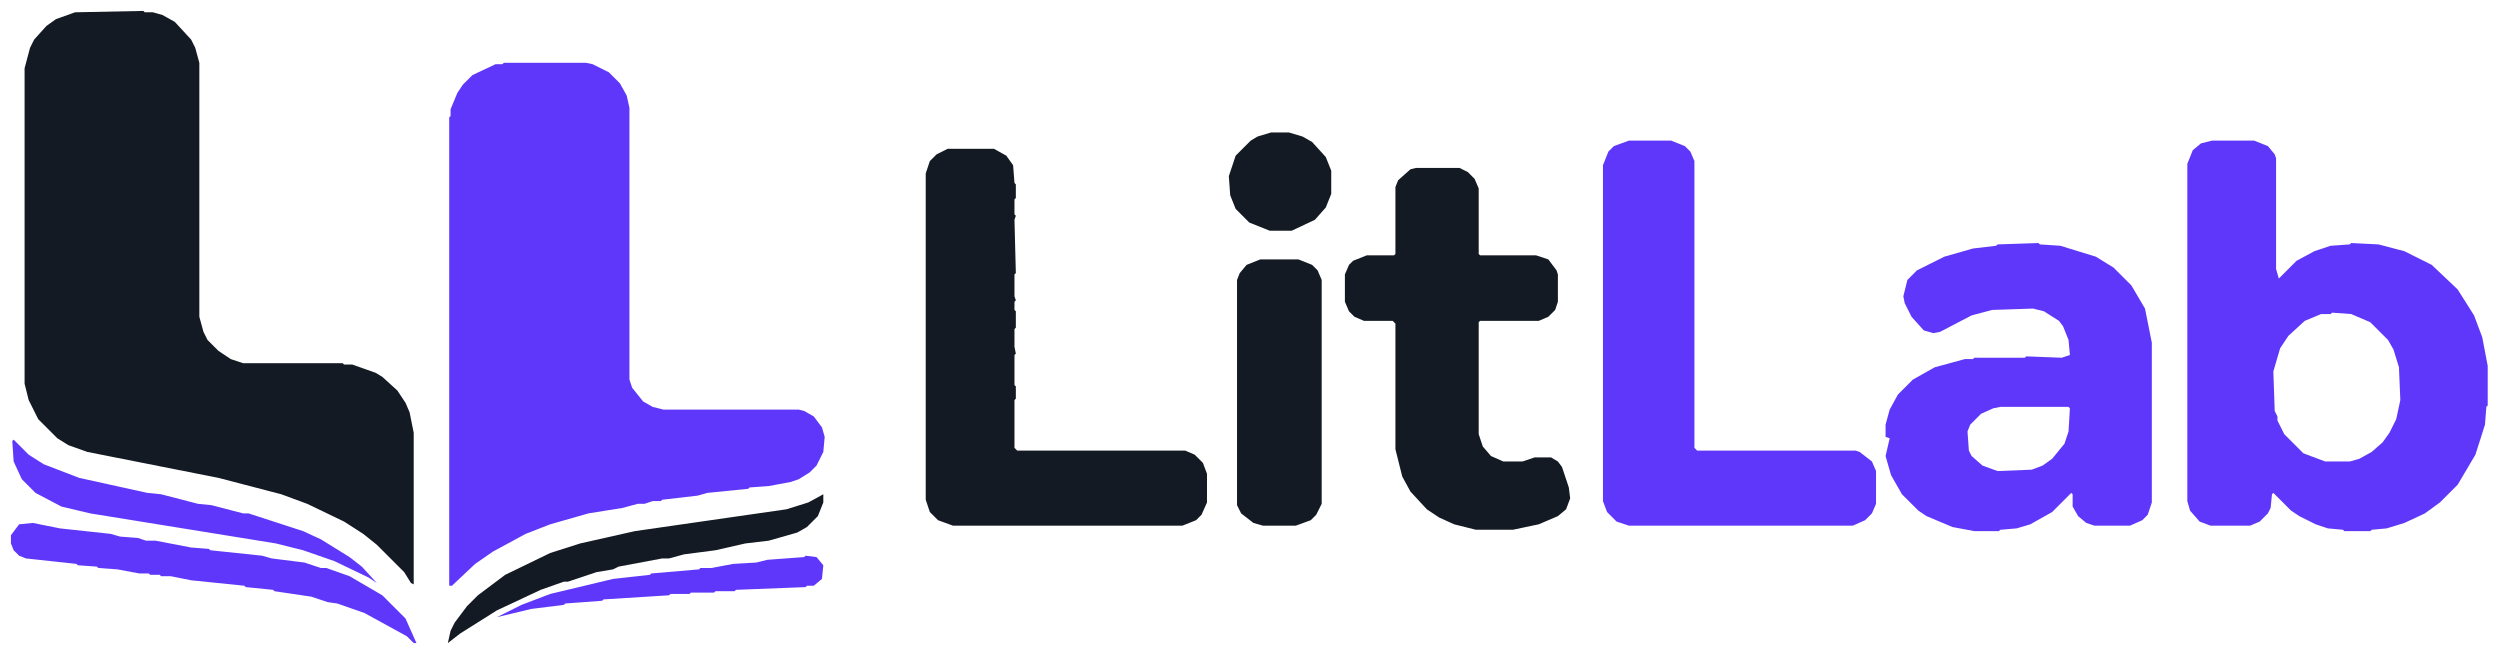
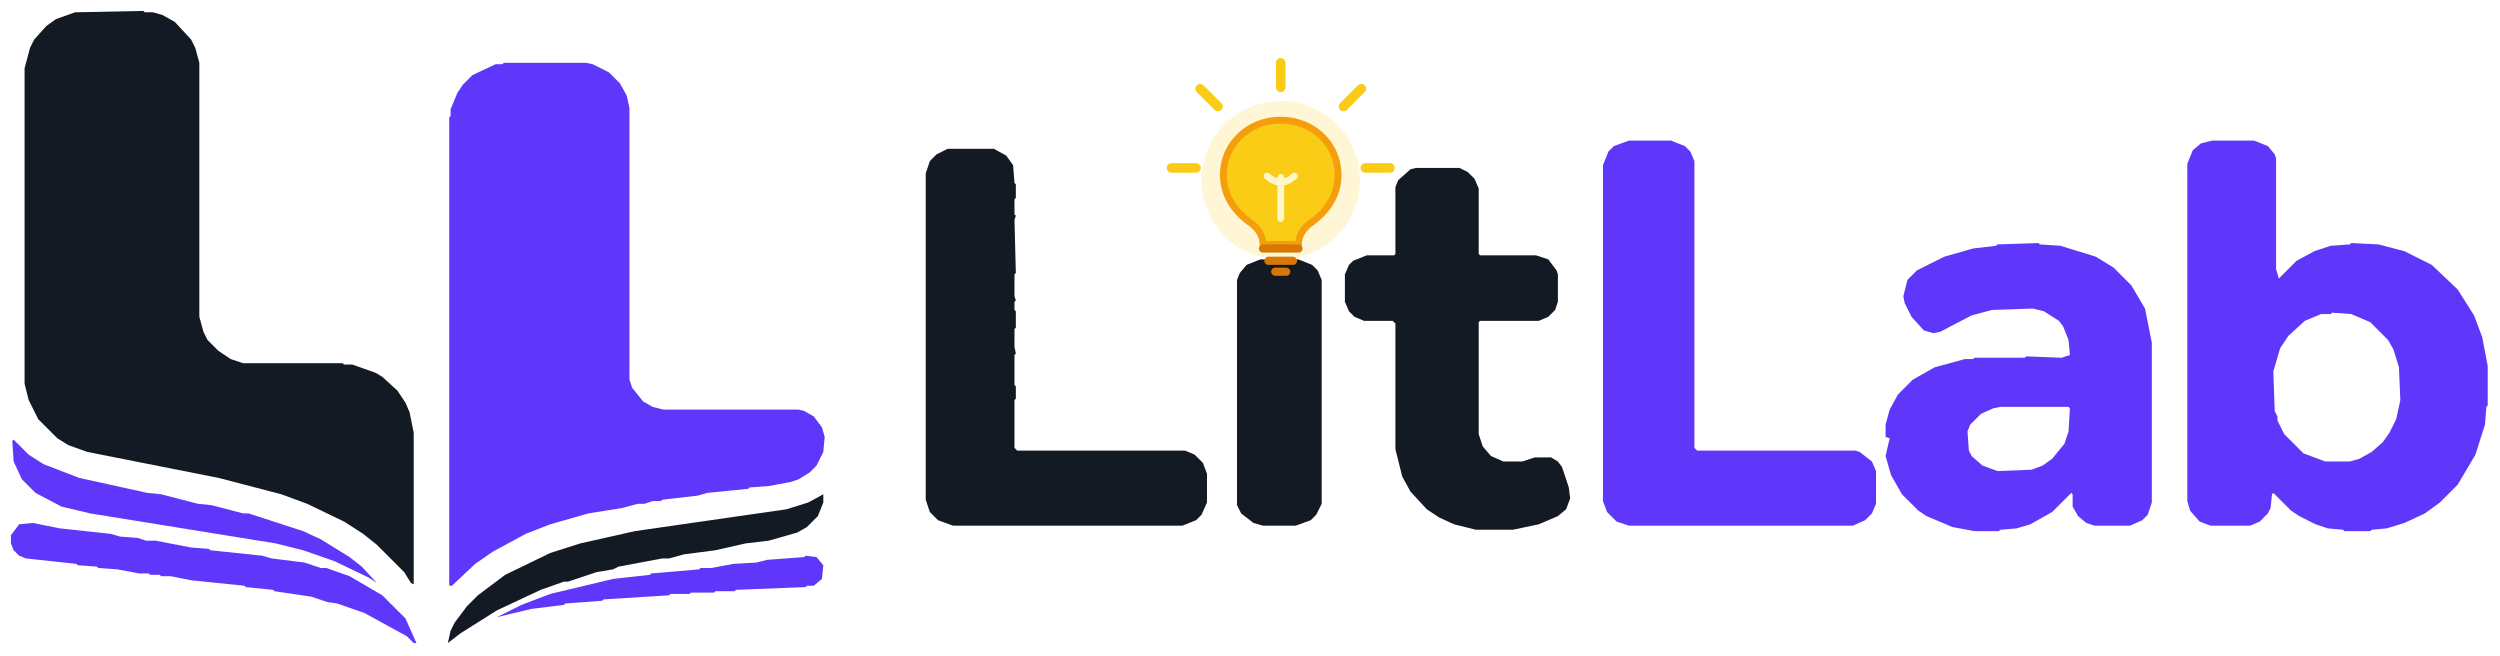
<svg xmlns="http://www.w3.org/2000/svg" viewBox="0 0 1831 480" role="img" aria-label="LitLab" preserveAspectRatio="xMidYMid meet">
-   <path d="M 603.00 362.00 L 592.00 368.00 L 576.00 373.00 L 465.00 389.00 L 425.00 398.00 L 403.00 405.00 L 370.00 421.00 L 350.00 436.00 L 342.00 444.00 L 333.00 456.00 L 330.00 462.00 L 328.00 471.00 L 337.00 464.00 L 364.00 447.00 L 396.00 432.00 L 413.00 426.00 L 416.00 426.00 L 437.00 419.00 L 449.00 417.00 L 453.00 415.00 L 485.00 409.00 L 490.00 409.00 L 501.00 406.00 L 524.00 403.00 L 546.00 398.00 L 563.00 396.00 L 584.00 390.00 L 591.00 386.00 L 599.00 378.00 L 603.00 368.00 Z M 923.00 190.00 L 913.00 194.00 L 908.00 200.00 L 906.00 205.00 L 906.00 370.00 L 909.00 376.00 L 918.00 383.00 L 925.00 385.00 L 949.00 385.00 L 960.00 381.00 L 964.00 377.00 L 968.00 369.00 L 968.00 205.00 L 965.00 198.00 L 961.00 194.00 L 951.00 190.00 Z M 1033.00 124.00 L 1024.00 132.00 L 1022.00 137.00 L 1022.00 186.00 L 1021.00 187.00 L 1001.00 187.00 L 991.00 191.00 L 988.00 194.00 L 985.00 201.00 L 985.00 221.00 L 988.00 228.00 L 992.00 232.00 L 999.00 235.00 L 1020.00 235.00 L 1022.00 237.00 L 1022.00 329.00 L 1027.00 349.00 L 1033.00 360.00 L 1045.00 373.00 L 1054.00 379.00 L 1065.00 384.00 L 1081.00 388.00 L 1108.00 388.00 L 1127.00 384.00 L 1141.00 378.00 L 1147.00 373.00 L 1150.00 365.00 L 1149.00 357.00 L 1144.00 342.00 L 1141.00 338.00 L 1136.00 335.00 L 1124.00 335.00 L 1115.00 338.00 L 1101.00 338.00 L 1092.00 334.00 L 1086.00 327.00 L 1083.00 318.00 L 1083.00 236.00 L 1084.00 235.00 L 1127.00 235.00 L 1134.00 232.00 L 1139.00 227.00 L 1141.00 221.00 L 1141.00 201.00 L 1140.00 198.00 L 1134.00 190.00 L 1125.00 187.00 L 1084.00 187.00 L 1083.00 186.00 L 1083.00 138.00 L 1080.00 131.00 L 1075.00 126.00 L 1069.00 123.00 L 1037.00 123.00 Z M 686.00 113.00 L 681.00 118.00 L 678.00 127.00 L 678.00 366.00 L 681.00 375.00 L 687.00 381.00 L 698.00 385.00 L 866.00 385.00 L 876.00 381.00 L 880.00 377.00 L 884.00 368.00 L 884.00 347.00 L 881.00 339.00 L 875.00 333.00 L 868.00 330.00 L 745.00 330.00 L 743.00 328.00 L 743.00 293.00 L 744.00 292.00 L 744.00 283.00 L 743.00 282.00 L 743.00 260.00 L 744.00 259.00 L 743.00 254.00 L 743.00 241.00 L 744.00 240.00 L 744.00 228.00 L 743.00 227.00 L 743.00 221.00 L 744.00 220.00 L 743.00 217.00 L 743.00 201.00 L 744.00 200.00 L 743.00 161.00 L 744.00 158.00 L 743.00 157.00 L 743.00 146.00 L 744.00 145.00 L 744.00 135.00 L 743.00 134.00 L 742.00 121.00 L 737.00 114.00 L 728.00 109.00 L 694.00 109.00 Z M 931.00 97.00 L 921.00 100.00 L 916.00 103.00 L 905.00 114.00 L 900.00 129.00 L 901.00 143.00 L 905.00 153.00 L 915.00 163.00 L 930.00 169.00 L 946.00 169.00 L 963.00 161.00 L 971.00 152.00 L 975.00 142.00 L 975.00 125.00 L 971.00 115.00 L 961.00 104.00 L 954.00 100.00 L 944.00 97.00 Z M 41.00 14.00 L 34.00 19.00 L 25.00 29.00 L 22.00 35.00 L 18.00 50.00 L 18.00 281.00 L 21.00 293.00 L 28.00 307.00 L 42.00 321.00 L 50.00 326.00 L 64.00 331.00 L 160.00 350.00 L 206.00 362.00 L 225.00 369.00 L 252.00 382.00 L 266.00 391.00 L 276.00 399.00 L 296.00 419.00 L 301.00 427.00 L 303.00 428.00 L 303.00 317.00 L 300.00 302.00 L 297.00 295.00 L 291.00 286.00 L 280.00 276.00 L 275.00 273.00 L 258.00 267.00 L 252.00 267.00 L 251.00 266.00 L 178.00 266.00 L 169.00 263.00 L 160.00 257.00 L 152.00 249.00 L 149.00 243.00 L 146.00 232.00 L 146.00 46.00 L 143.00 35.00 L 140.00 29.00 L 128.00 16.00 L 119.00 11.00 L 112.00 9.00 L 106.00 9.00 L 105.00 8.00 L 55.00 9.00 Z" fill="#141a23" fill-rule="evenodd" />
+   <style>
+     .litlab-bulb{transform-origin:938px 132px;animation:litlabBulbFlicker 3.8s linear infinite}
+     .litlab-bulb-glow{transform-origin:938px 132px;animation:litlabBulbGlow 3.8s linear infinite}
+     .litlab-bulb-rays{transform-origin:938px 132px;animation:litlabBulbRays 3.8s linear infinite}
+     @keyframes litlabBulbFlicker{
+       0%,13%,18%,22%,63%,68%,72%,100%{opacity:1}
+       15%,20%,65%,70%{opacity:.42}
+       16%,21%,66%,71%{opacity:.82}
+     }
+     @keyframes litlabBulbGlow{
+       0%,13%,18%,22%,63%,68%,72%,100%{opacity:.18;transform:scale(1)}
+       15%,20%,65%,70%{opacity:.04;transform:scale(.86)}
+       35%,50%,84%{opacity:.28;transform:scale(1.12)}
+     }
+     @keyframes litlabBulbRays{
+       0%,12%,23%,62%,73%,100%{opacity:.9}
+       15%,20%,65%,70%{opacity:.16}
+       35%,50%,84%{opacity:1}
+     }
+     @media (prefers-reduced-motion:reduce){
+       .litlab-bulb,.litlab-bulb-glow,.litlab-bulb-rays{animation:none}
+       .litlab-bulb-glow{opacity:.18}
+     }
+   </style>
+   <path d="M 603.00 362.00 L 592.00 368.00 L 576.00 373.00 L 465.00 389.00 L 425.00 398.00 L 403.00 405.00 L 370.00 421.00 L 350.00 436.00 L 342.00 444.00 L 333.00 456.00 L 330.00 462.00 L 328.00 471.00 L 337.00 464.00 L 364.00 447.00 L 396.00 432.00 L 413.00 426.00 L 416.00 426.00 L 437.00 419.00 L 449.00 417.00 L 453.00 415.00 L 485.00 409.00 L 490.00 409.00 L 501.00 406.00 L 524.00 403.00 L 546.00 398.00 L 563.00 396.00 L 584.00 390.00 L 591.00 386.00 L 599.00 378.00 L 603.00 368.00 Z M 923.00 190.00 L 913.00 194.00 L 908.00 200.00 L 906.00 205.00 L 906.00 370.00 L 909.00 376.00 L 918.00 383.00 L 925.00 385.00 L 949.00 385.00 L 960.00 381.00 L 964.00 377.00 L 968.00 369.00 L 968.00 205.00 L 965.00 198.00 L 961.00 194.00 L 951.00 190.00 Z M 1033.00 124.00 L 1024.00 132.00 L 1022.00 137.00 L 1022.00 186.00 L 1021.00 187.00 L 1001.00 187.00 L 991.00 191.00 L 988.00 194.00 L 985.00 201.00 L 985.00 221.00 L 988.00 228.00 L 992.00 232.00 L 999.00 235.00 L 1020.00 235.00 L 1022.00 237.00 L 1022.00 329.00 L 1027.00 349.00 L 1033.00 360.00 L 1045.00 373.00 L 1054.00 379.00 L 1065.00 384.00 L 1081.00 388.00 L 1108.00 388.00 L 1127.00 384.00 L 1141.00 378.00 L 1147.00 373.00 L 1150.00 365.00 L 1149.00 357.00 L 1144.00 342.00 L 1141.00 338.00 L 1136.00 335.00 L 1124.00 335.00 L 1115.00 338.00 L 1101.00 338.00 L 1092.00 334.00 L 1086.00 327.00 L 1083.00 318.00 L 1083.00 236.00 L 1084.00 235.00 L 1127.00 235.00 L 1134.00 232.00 L 1139.00 227.00 L 1141.00 221.00 L 1141.00 201.00 L 1140.00 198.00 L 1134.00 190.00 L 1125.00 187.00 L 1084.00 187.00 L 1083.00 186.00 L 1083.00 138.00 L 1080.00 131.00 L 1075.00 126.00 L 1069.00 123.00 L 1037.00 123.00 Z M 686.00 113.00 L 681.00 118.00 L 678.00 127.00 L 678.00 366.00 L 681.00 375.00 L 687.00 381.00 L 698.00 385.00 L 866.00 385.00 L 876.00 381.00 L 880.00 377.00 L 884.00 368.00 L 884.00 347.00 L 881.00 339.00 L 875.00 333.00 L 868.00 330.00 L 745.00 330.00 L 743.00 328.00 L 743.00 293.00 L 744.00 292.00 L 744.00 283.00 L 743.00 282.00 L 743.00 260.00 L 744.00 259.00 L 743.00 254.00 L 743.00 241.00 L 744.00 240.00 L 744.00 228.00 L 743.00 227.00 L 743.00 221.00 L 744.00 220.00 L 743.00 217.00 L 743.00 201.00 L 744.00 200.00 L 743.00 161.00 L 744.00 158.00 L 743.00 157.00 L 743.00 146.00 L 744.00 145.00 L 744.00 135.00 L 743.00 134.00 L 742.00 121.00 L 737.00 114.00 L 728.00 109.00 L 694.00 109.00 Z M 41.00 14.00 L 34.00 19.00 L 25.00 29.00 L 22.00 35.00 L 18.00 50.00 L 18.00 281.00 L 21.00 293.00 L 28.00 307.00 L 42.00 321.00 L 50.00 326.00 L 64.00 331.00 L 160.00 350.00 L 206.00 362.00 L 225.00 369.00 L 252.00 382.00 L 266.00 391.00 L 276.00 399.00 L 296.00 419.00 L 301.00 427.00 L 303.00 428.00 L 303.00 317.00 L 300.00 302.00 L 297.00 295.00 L 291.00 286.00 L 280.00 276.00 L 275.00 273.00 L 258.00 267.00 L 252.00 267.00 L 251.00 266.00 L 178.00 266.00 L 169.00 263.00 L 160.00 257.00 L 152.00 249.00 L 149.00 243.00 L 146.00 232.00 L 146.00 46.00 L 143.00 35.00 L 140.00 29.00 L 128.00 16.00 L 119.00 11.00 L 112.00 9.00 L 106.00 9.00 L 105.00 8.00 L 55.00 9.00 Z" fill="#141a23" fill-rule="evenodd" />
  <path d="M 603.00 414.00 L 598.00 408.00 L 590.00 407.00 L 589.00 408.00 L 562.00 410.00 L 554.00 412.00 L 537.00 413.00 L 521.00 416.00 L 513.00 416.00 L 512.00 417.00 L 477.00 420.00 L 476.00 421.00 L 449.00 424.00 L 403.00 435.00 L 382.00 443.00 L 364.00 452.00 L 389.00 446.00 L 413.00 443.00 L 414.00 442.00 L 441.00 440.00 L 442.00 439.00 L 490.00 436.00 L 491.00 435.00 L 505.00 435.00 L 506.00 434.00 L 523.00 434.00 L 524.00 433.00 L 538.00 433.00 L 539.00 432.00 L 590.00 430.00 L 591.00 429.00 L 596.00 429.00 L 602.00 424.00 Z M 8.00 392.00 L 8.00 398.00 L 10.00 403.00 L 14.00 407.00 L 19.00 409.00 L 56.00 413.00 L 57.00 414.00 L 71.00 415.00 L 72.00 416.00 L 86.00 417.00 L 102.00 420.00 L 109.00 420.00 L 110.00 421.00 L 117.00 421.00 L 118.00 422.00 L 125.00 422.00 L 140.00 425.00 L 179.00 429.00 L 180.00 430.00 L 200.00 432.00 L 201.00 433.00 L 228.00 437.00 L 240.00 441.00 L 247.00 442.00 L 267.00 449.00 L 298.00 466.00 L 303.00 471.00 L 305.00 471.00 L 297.00 453.00 L 280.00 436.00 L 256.00 422.00 L 239.00 416.00 L 235.00 416.00 L 223.00 412.00 L 199.00 409.00 L 192.00 407.00 L 154.00 403.00 L 153.00 402.00 L 140.00 401.00 L 114.00 396.00 L 107.00 396.00 L 101.00 394.00 L 88.00 393.00 L 81.00 391.00 L 44.00 387.00 L 24.00 383.00 L 14.00 384.00 Z M 9.00 323.00 L 10.00 338.00 L 16.00 351.00 L 26.00 361.00 L 45.00 371.00 L 66.00 376.00 L 202.00 398.00 L 222.00 403.00 L 245.00 411.00 L 270.00 423.00 L 276.00 427.00 L 265.00 415.00 L 256.00 408.00 L 235.00 395.00 L 222.00 389.00 L 182.00 376.00 L 178.00 376.00 L 155.00 370.00 L 145.00 369.00 L 118.00 362.00 L 108.00 361.00 L 58.00 350.00 L 32.00 340.00 L 21.00 333.00 L 10.00 322.00 Z M 1441.00 316.00 L 1443.00 311.00 L 1451.00 303.00 L 1460.00 299.00 L 1465.00 298.00 L 1515.00 298.00 L 1516.00 299.00 L 1515.00 316.00 L 1512.00 325.00 L 1503.00 336.00 L 1496.00 341.00 L 1488.00 344.00 L 1463.00 345.00 L 1452.00 341.00 L 1444.00 334.00 L 1442.00 330.00 Z M 1700.00 230.00 L 1707.00 230.00 L 1708.00 229.00 L 1722.00 230.00 L 1736.00 236.00 L 1749.00 249.00 L 1753.00 256.00 L 1757.00 269.00 L 1758.00 293.00 L 1755.00 307.00 L 1750.00 317.00 L 1745.00 324.00 L 1737.00 331.00 L 1728.00 336.00 L 1721.00 338.00 L 1703.00 338.00 L 1687.00 332.00 L 1673.00 318.00 L 1668.00 308.00 L 1668.00 305.00 L 1666.00 301.00 L 1665.00 272.00 L 1670.00 255.00 L 1676.00 246.00 L 1688.00 235.00 Z M 1404.00 198.00 L 1397.00 205.00 L 1394.00 217.00 L 1395.00 222.00 L 1400.00 232.00 L 1409.00 242.00 L 1416.00 244.00 L 1421.00 243.00 L 1444.00 231.00 L 1459.00 227.00 L 1489.00 226.00 L 1497.00 228.00 L 1508.00 235.00 L 1511.00 239.00 L 1515.00 249.00 L 1516.00 260.00 L 1510.00 262.00 L 1484.00 261.00 L 1483.00 262.00 L 1446.00 262.00 L 1445.00 263.00 L 1439.00 263.00 L 1417.00 269.00 L 1401.00 278.00 L 1390.00 289.00 L 1384.00 300.00 L 1381.00 311.00 L 1381.00 320.00 L 1384.00 321.00 L 1381.00 334.00 L 1385.00 348.00 L 1393.00 362.00 L 1405.00 374.00 L 1411.00 378.00 L 1430.00 386.00 L 1446.00 389.00 L 1464.00 389.00 L 1465.00 388.00 L 1477.00 387.00 L 1487.00 384.00 L 1503.00 375.00 L 1517.00 361.00 L 1518.00 362.00 L 1518.00 371.00 L 1522.00 378.00 L 1528.00 383.00 L 1534.00 385.00 L 1560.00 385.00 L 1569.00 381.00 L 1573.00 377.00 L 1576.00 368.00 L 1576.00 251.00 L 1571.00 226.00 L 1561.00 209.00 L 1548.00 196.00 L 1535.00 188.00 L 1509.00 180.00 L 1494.00 179.00 L 1493.00 178.00 L 1463.00 179.00 L 1462.00 180.00 L 1445.00 182.00 L 1424.00 188.00 Z M 1612.00 105.00 L 1606.00 110.00 L 1602.00 120.00 L 1602.00 367.00 L 1604.00 374.00 L 1611.00 382.00 L 1619.00 385.00 L 1648.00 385.00 L 1655.00 382.00 L 1661.00 376.00 L 1663.00 372.00 L 1664.00 362.00 L 1665.00 361.00 L 1678.00 374.00 L 1684.00 378.00 L 1696.00 384.00 L 1705.00 387.00 L 1716.00 388.00 L 1717.00 389.00 L 1736.00 389.00 L 1737.00 388.00 L 1748.00 387.00 L 1761.00 383.00 L 1776.00 376.00 L 1787.00 368.00 L 1800.00 355.00 L 1813.00 333.00 L 1820.00 311.00 L 1821.00 298.00 L 1822.00 297.00 L 1822.00 268.00 L 1818.00 247.00 L 1812.00 231.00 L 1800.00 212.00 L 1781.00 194.00 L 1761.00 184.00 L 1742.00 179.00 L 1722.00 178.00 L 1721.00 179.00 L 1707.00 180.00 L 1695.00 184.00 L 1682.00 191.00 L 1669.00 204.00 L 1667.00 197.00 L 1667.00 116.00 L 1666.00 113.00 L 1661.00 107.00 L 1651.00 103.00 L 1620.00 103.00 Z M 1182.00 107.00 L 1178.00 111.00 L 1174.00 121.00 L 1174.00 367.00 L 1177.00 375.00 L 1184.00 382.00 L 1193.00 385.00 L 1357.00 385.00 L 1366.00 381.00 L 1371.00 376.00 L 1374.00 369.00 L 1374.00 345.00 L 1371.00 338.00 L 1362.00 331.00 L 1359.00 330.00 L 1243.00 330.00 L 1241.00 328.00 L 1241.00 118.00 L 1238.00 111.00 L 1234.00 107.00 L 1224.00 103.00 L 1193.00 103.00 Z M 434.00 47.00 L 429.00 46.00 L 369.00 46.00 L 368.00 47.00 L 363.00 47.00 L 346.00 55.00 L 339.00 62.00 L 335.00 68.00 L 330.00 80.00 L 330.00 85.00 L 329.00 86.00 L 329.00 429.00 L 331.00 429.00 L 348.00 413.00 L 361.00 404.00 L 385.00 391.00 L 403.00 384.00 L 431.00 376.00 L 456.00 372.00 L 467.00 369.00 L 472.00 369.00 L 478.00 367.00 L 484.00 367.00 L 485.00 366.00 L 511.00 363.00 L 518.00 361.00 L 548.00 358.00 L 549.00 357.00 L 563.00 356.00 L 579.00 353.00 L 585.00 351.00 L 593.00 346.00 L 598.00 341.00 L 603.00 331.00 L 604.00 320.00 L 602.00 313.00 L 596.00 305.00 L 589.00 301.00 L 585.00 300.00 L 486.00 300.00 L 478.00 298.00 L 471.00 294.00 L 463.00 284.00 L 461.00 278.00 L 461.00 79.00 L 459.00 70.00 L 454.00 61.00 L 446.00 53.00 Z" fill="#5e37fb" fill-rule="evenodd" />
+   <circle class="litlab-bulb-glow" cx="938" cy="132" r="58" fill="#facc15" opacity=".18" />
+   <g class="litlab-bulb" aria-hidden="true">
+     <g class="litlab-bulb-rays" fill="none" stroke="#facc15" stroke-width="7" stroke-linecap="round">
+       <path d="M938 64V46" />
+       <path d="M892 78l-13-13" />
+       <path d="M984 78l13-13" />
+       <path d="M876 123h-18" />
+       <path d="M1000 123h18" />
+     </g>
+     <path d="M938 88c-24 0-42 18-42 40 0 15 8 27 21 36 5 4 8 9 8 15h26c0-6 3-11 8-15 13-9 21-21 21-36 0-22-18-40-42-40Z" fill="#facc15" stroke="#f59e0b" stroke-width="5" stroke-linejoin="round" />
+     <path d="M928 129c7 6 13 6 20 0M938 130v30" fill="none" stroke="#fff7cc" stroke-width="5" stroke-linecap="round" />
+     <path d="M925 182h26M929 191h18M934 199h8" fill="none" stroke="#d97706" stroke-width="6" stroke-linecap="round" />
+   </g>
</svg>
